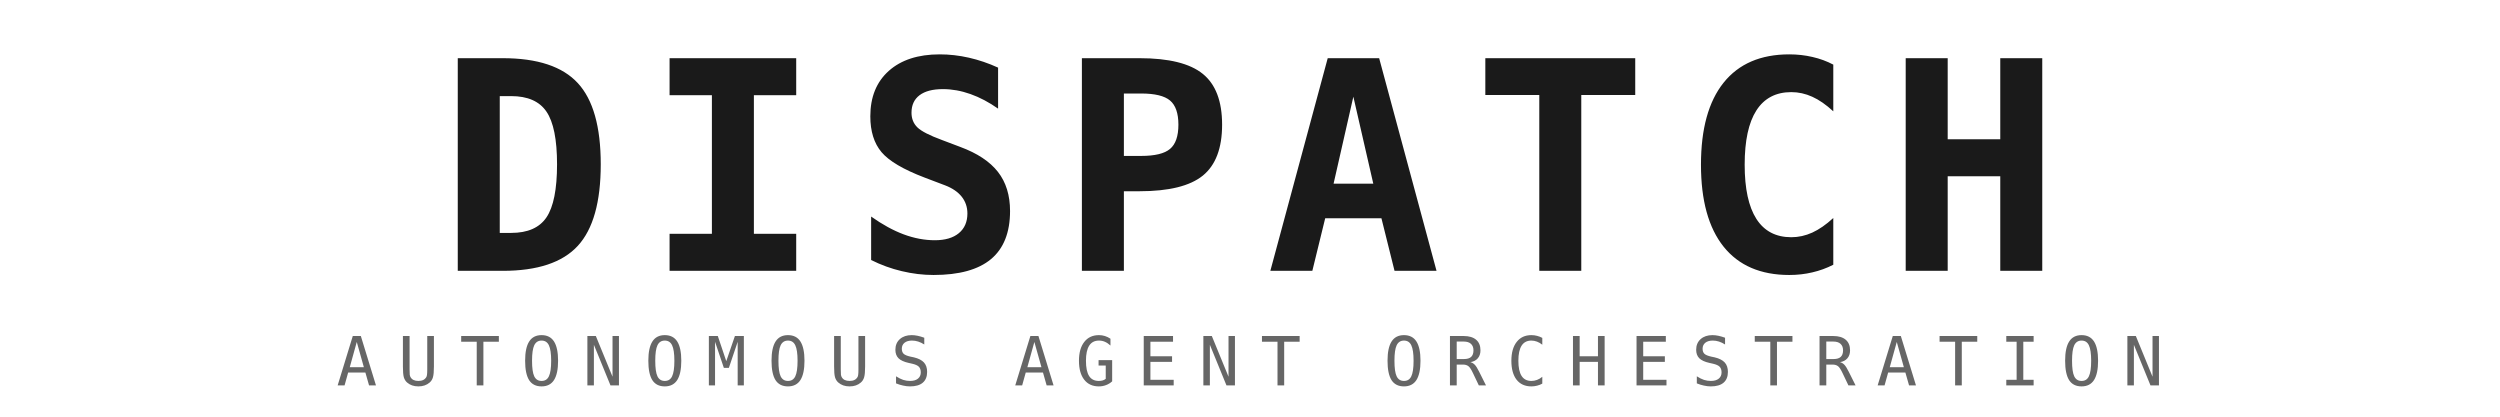
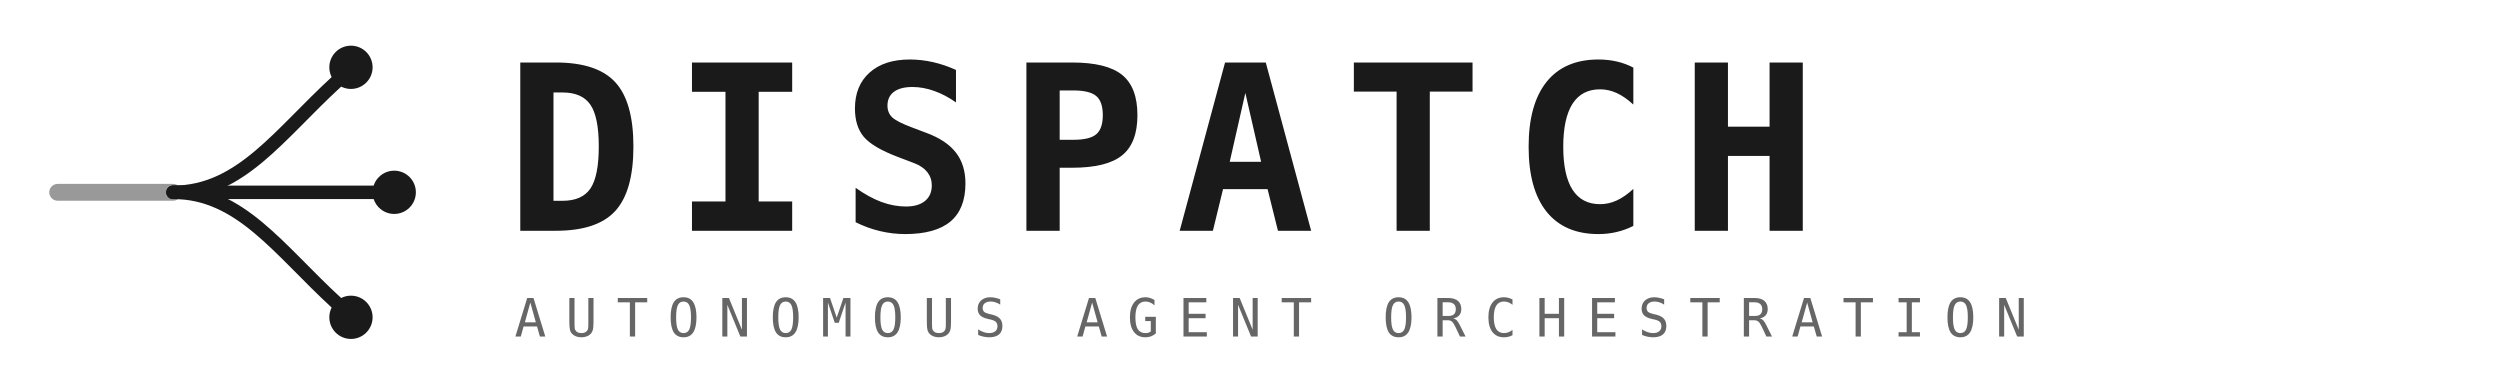
- <svg xmlns="http://www.w3.org/2000/svg" viewBox="0 0 480 80" fill="none">
-   <text x="240" y="52" text-anchor="middle" font-family="'SF Mono', 'Fira Code', 'Cascadia Code', 'JetBrains Mono', Menlo, Monaco, Consolas, monospace" font-size="56" font-weight="700" letter-spacing="6" fill="#1a1a1a">DISPATCH</text>
-   <text x="240" y="74" text-anchor="middle" font-family="'SF Mono', 'Fira Code', 'Cascadia Code', 'JetBrains Mono', Menlo, Monaco, Consolas, monospace" font-size="13" font-weight="400" letter-spacing="4" fill="#666666">AUTONOMOUS AGENT ORCHESTRATION</text>
+ <svg xmlns="http://www.w3.org/2000/svg" viewBox="0 0 520 80" fill="none">
+   <path d="M12,40 L36,40" stroke="#999" stroke-width="3.5" stroke-linecap="round" />
+   <path d="M36,40 C50,40 58,28 70,17" stroke="#1a1a1a" stroke-width="2.8" stroke-linecap="round" />
+   <circle cx="73" cy="14" r="4.5" fill="#1a1a1a" />
+   <path d="M36,40 L78,40" stroke="#1a1a1a" stroke-width="2.8" stroke-linecap="round" />
+   <circle cx="82" cy="40" r="4.5" fill="#1a1a1a" />
+   <path d="M36,40 C50,40 58,52 70,63" stroke="#1a1a1a" stroke-width="2.8" stroke-linecap="round" />
+   <circle cx="73" cy="66" r="4.5" fill="#1a1a1a" />
+   <text x="105" y="48" font-family="'SF Mono','Fira Code','Cascadia Code','JetBrains Mono',Menlo,Monaco,Consolas,monospace" font-size="48" font-weight="700" letter-spacing="6" fill="#1a1a1a">DISPATCH</text>
+   <text x="107" y="70" font-family="'SF Mono','Fira Code','Cascadia Code','JetBrains Mono',Menlo,Monaco,Consolas,monospace" font-size="11" font-weight="400" letter-spacing="4" fill="#666666">AUTONOMOUS AGENT ORCHESTRATION</text>
</svg>
